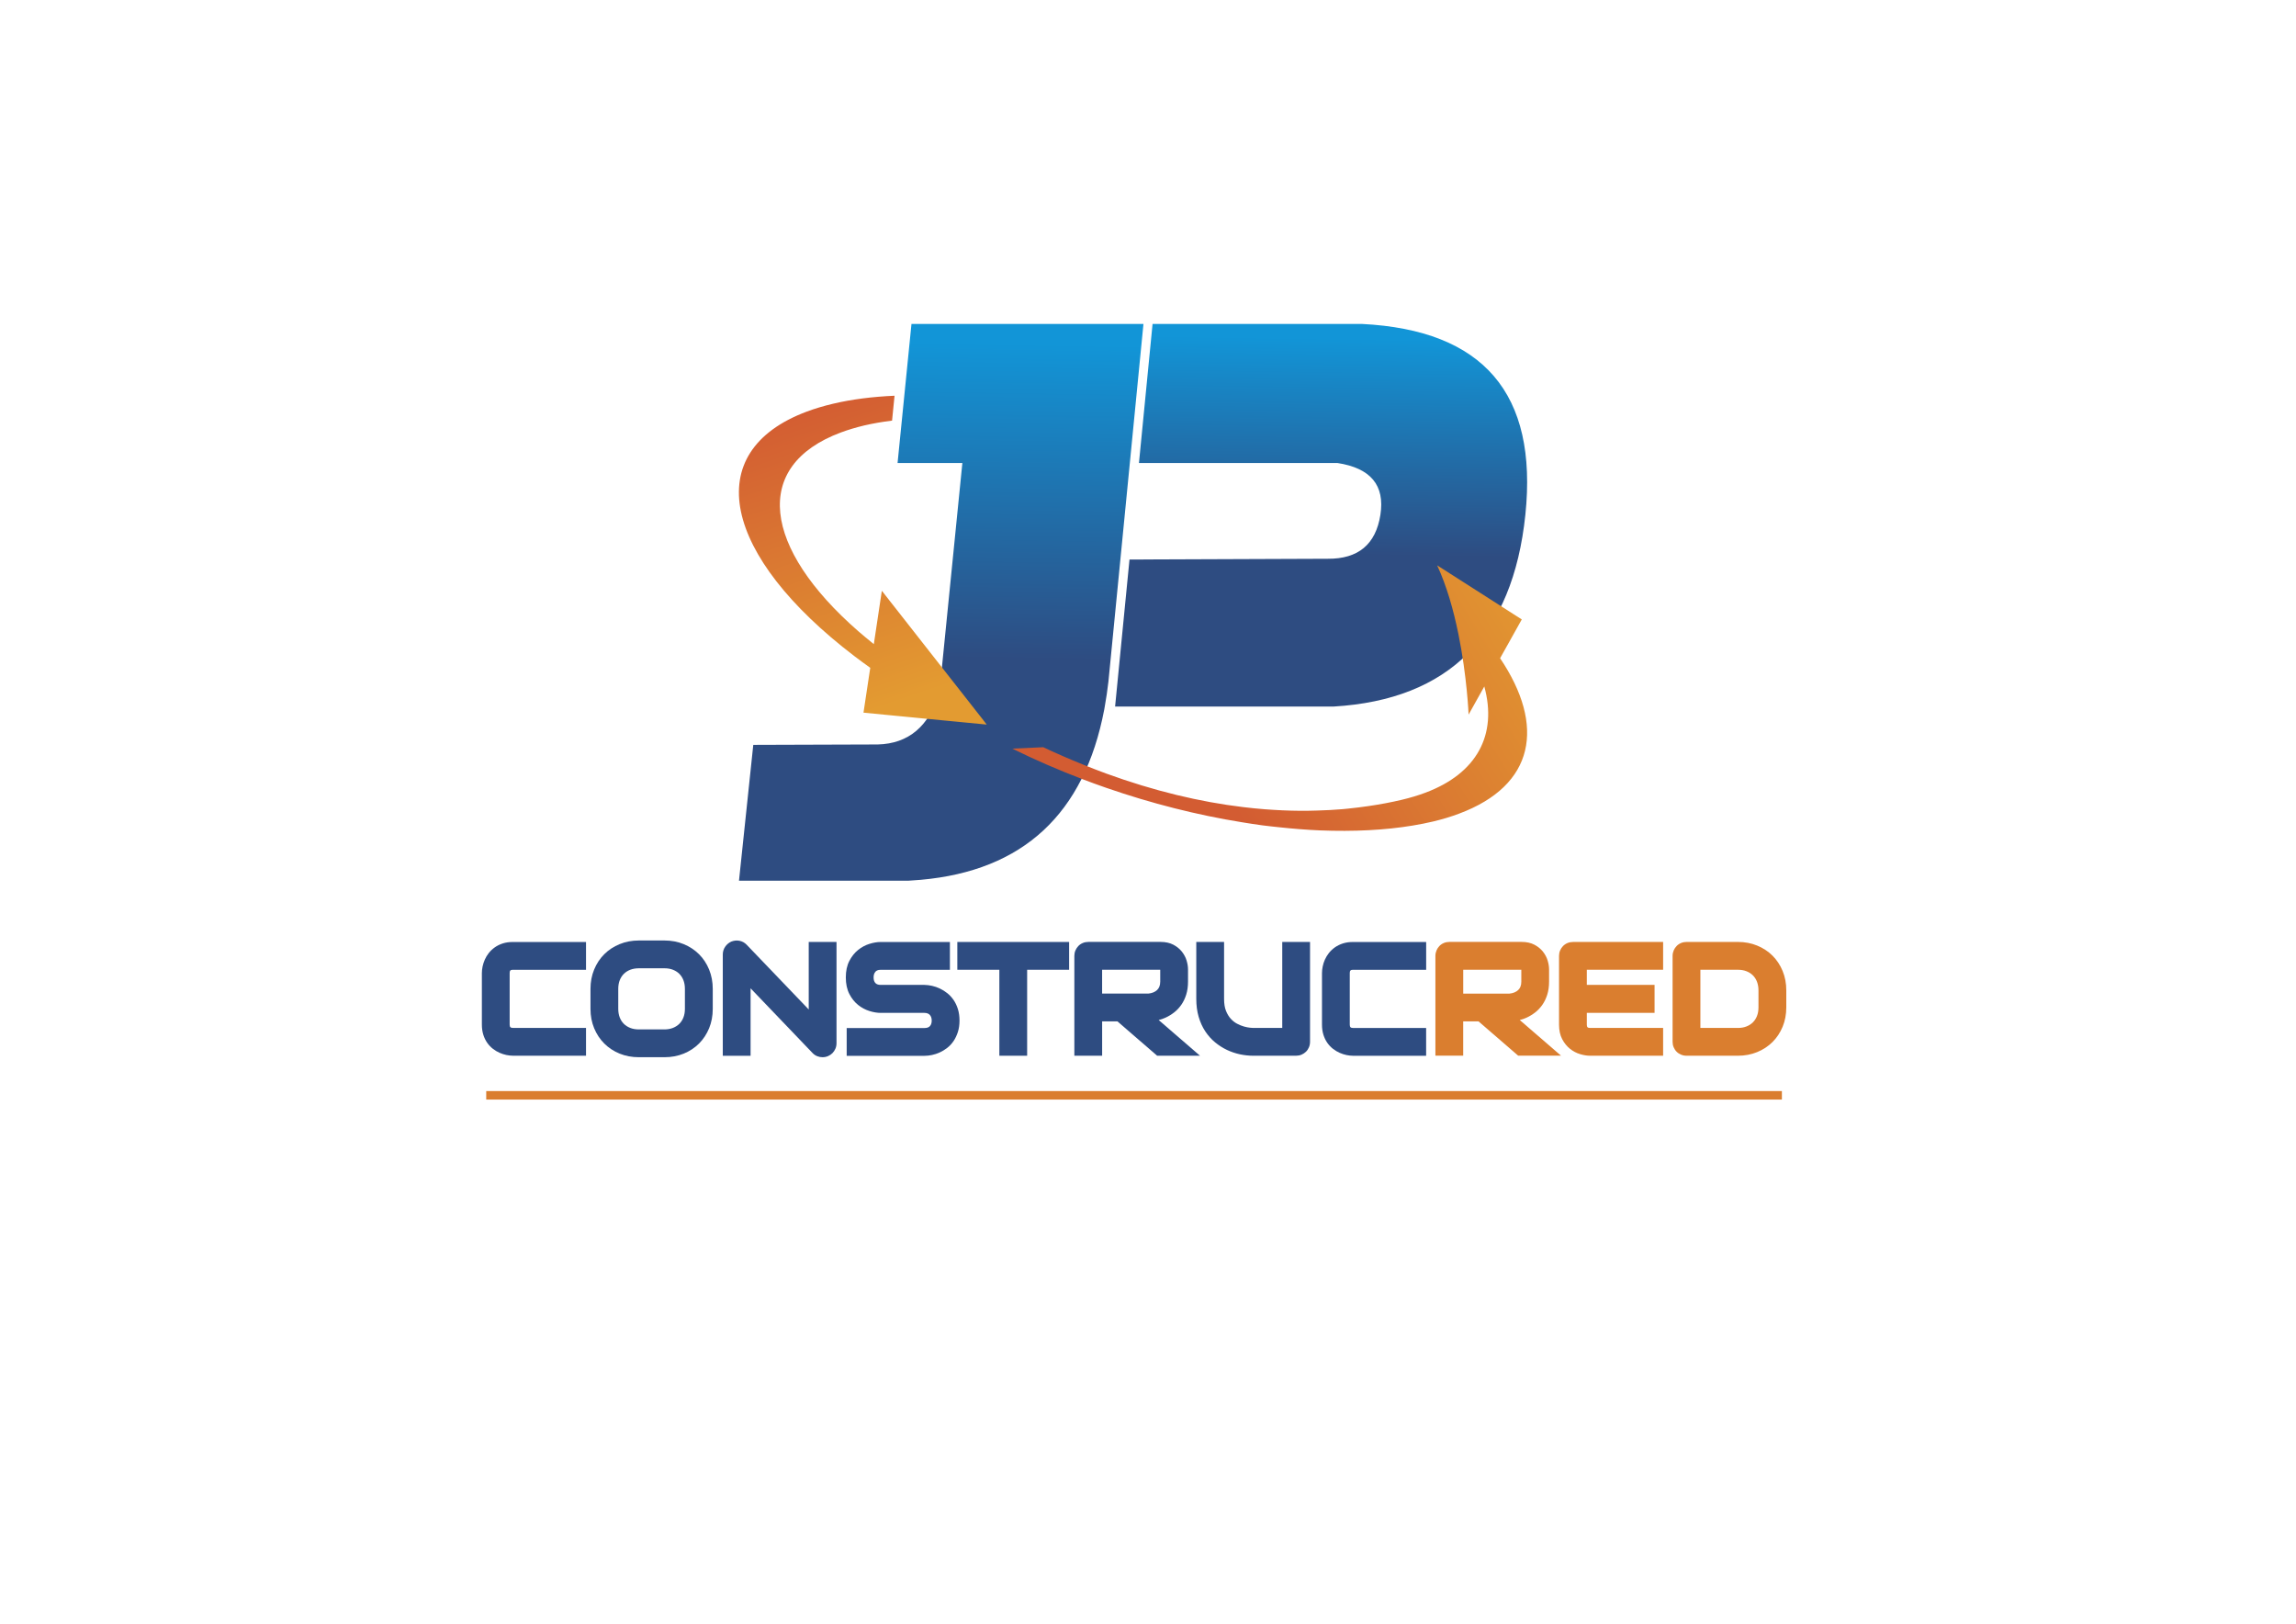
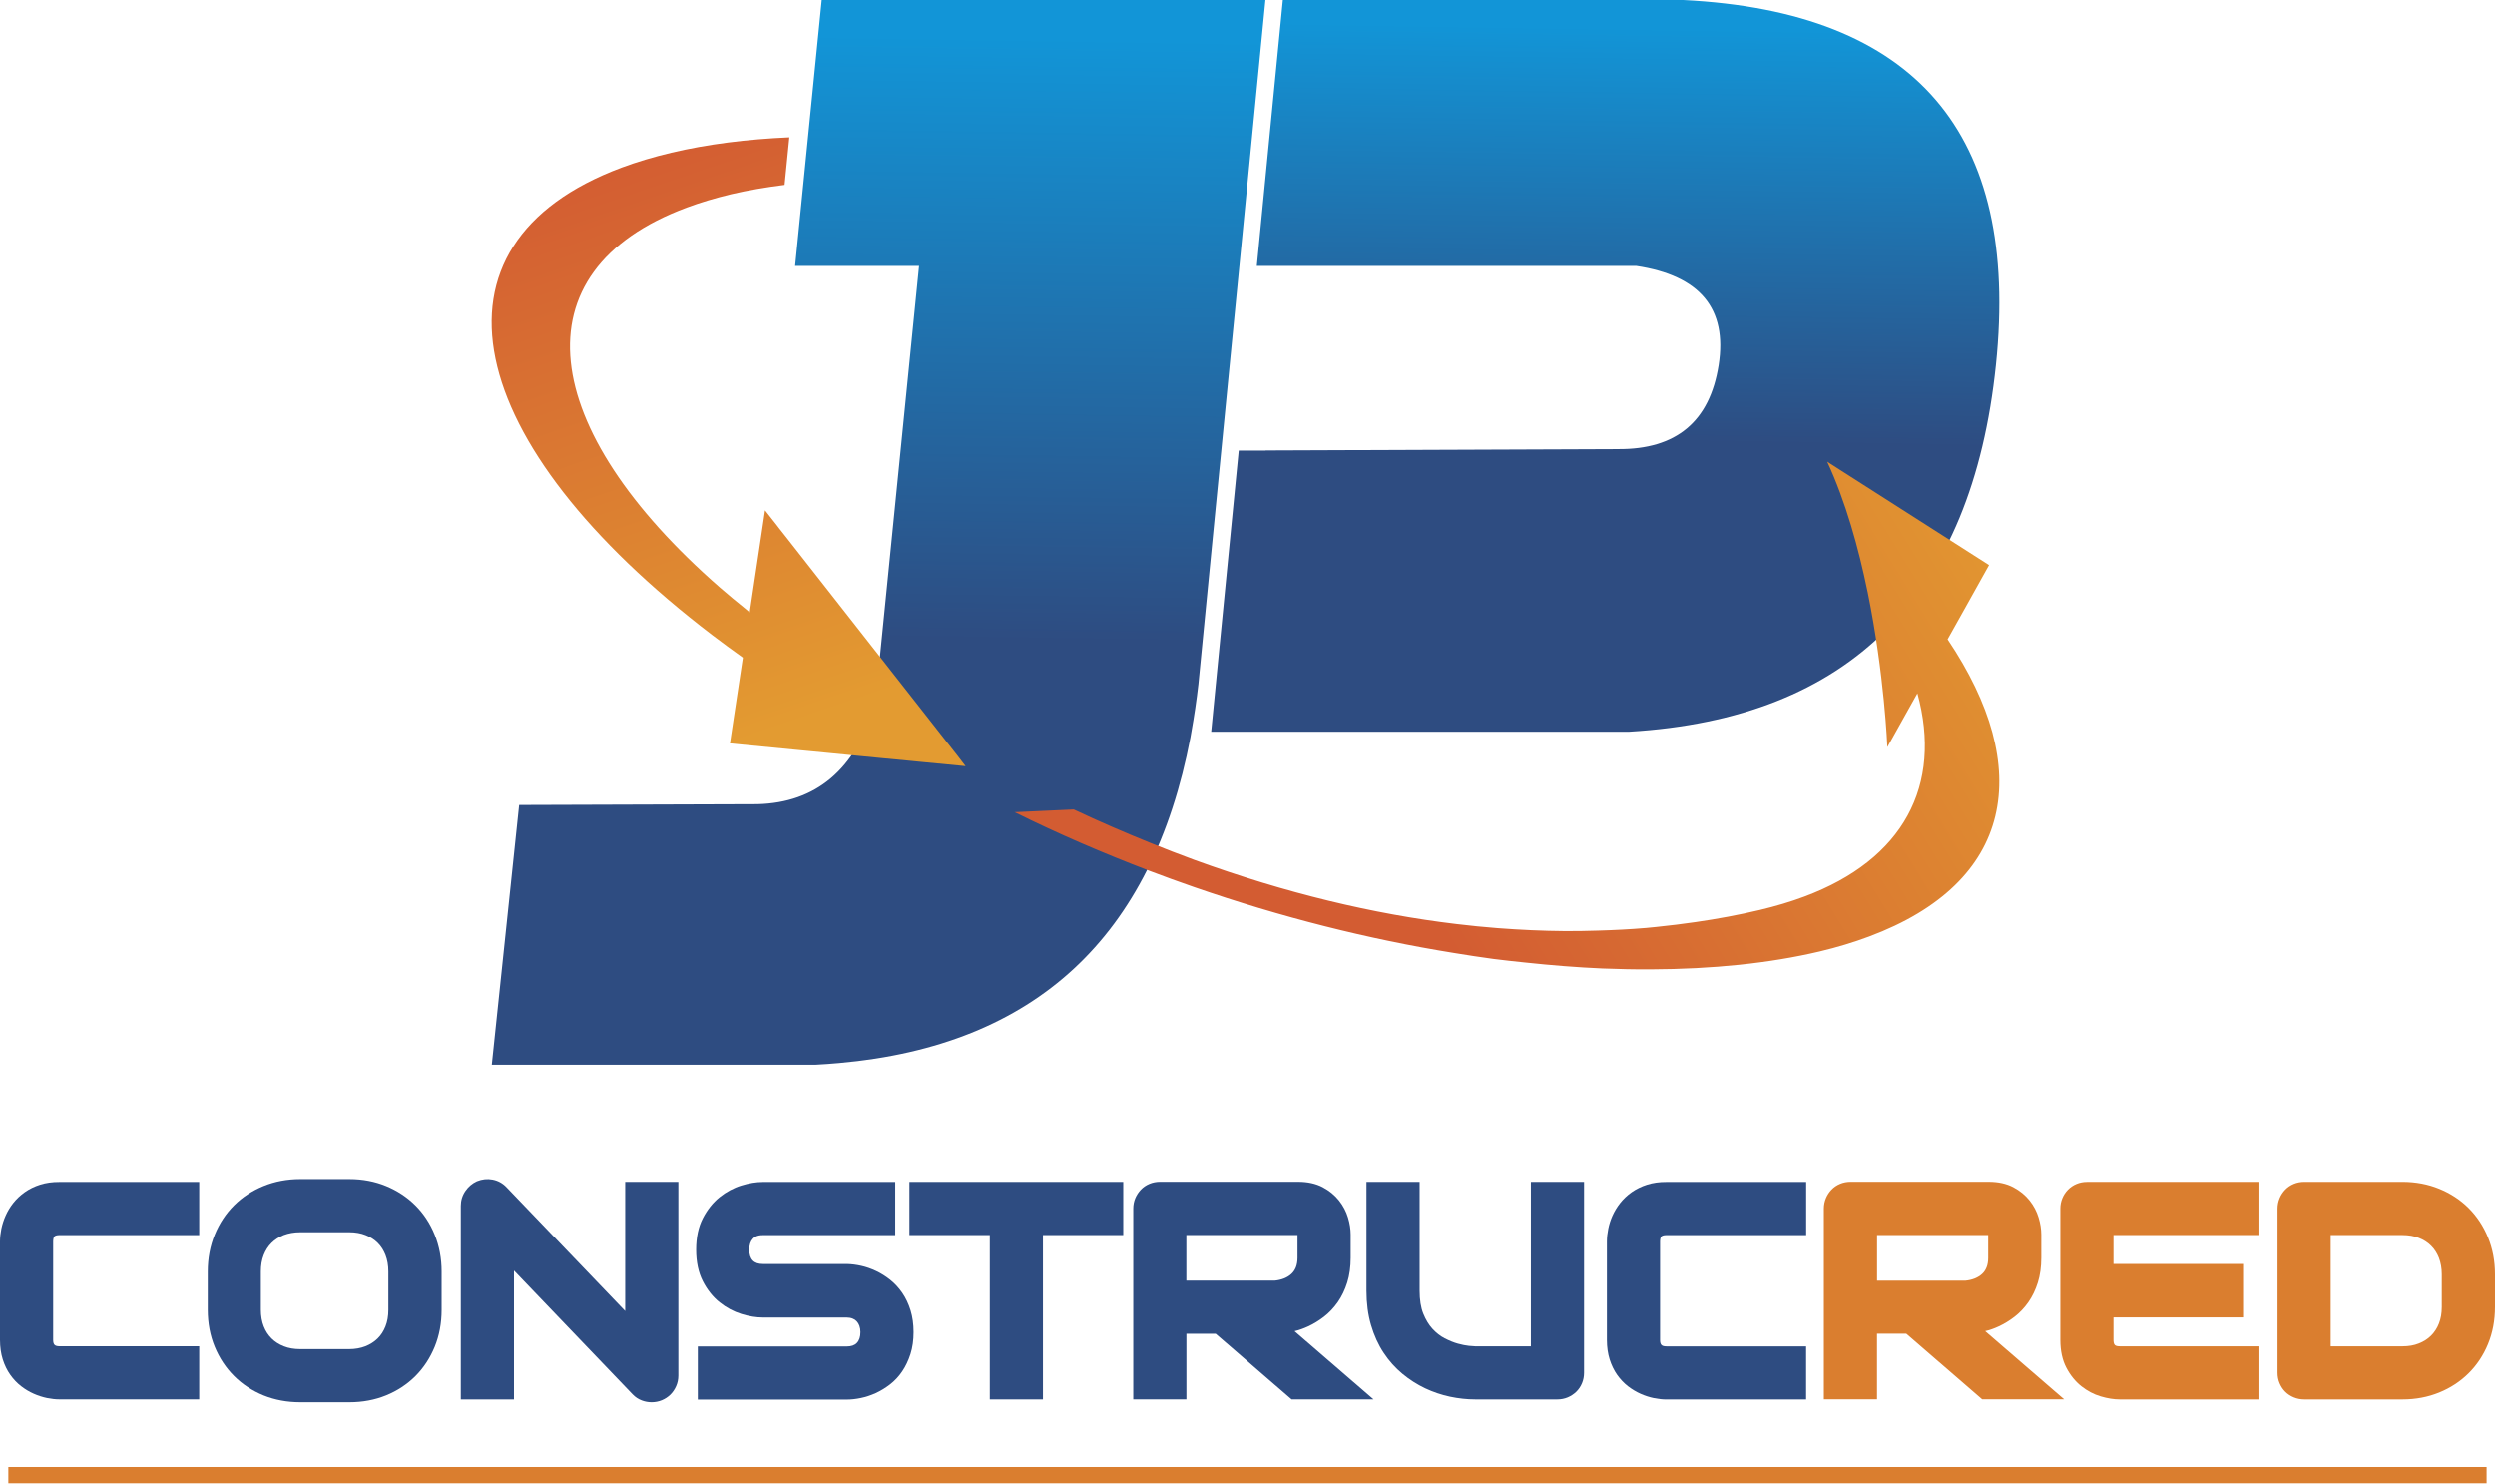
- <svg xmlns="http://www.w3.org/2000/svg" version="1.1" id="Capa_1" x="0px" y="0px" viewBox="0 0 841.89 595.28" style="enable-background:new 0 0 841.89 595.28;" xml:space="preserve">
+ <svg xmlns="http://www.w3.org/2000/svg" version="1.1" id="Capa_1" x="0px" y="0px" viewBox="0 0 478.3 284.36" xml:space="preserve" width="478.3" height="284.36">
  <defs id="defs167" />
  <style type="text/css" id="style2">
	.st0{fill:#2E4C81;}
	.st1{fill:#DA7E2F;}
	.st2{fill:url(#SVGID_1_);}
	.st3{fill:url(#SVGID_2_);}
	.st4{fill:url(#SVGID_3_);}
	.st5{fill:url(#SVGID_4_);}
	.st6{fill:#1295D7;}
</style>
-   <g id="g162">
+   <g id="g162" transform="translate(-176.69,-118.76)">
    <g id="g68">
      <g id="g26">
-         <path class="st0" d="M184.38,345.87c-1.1,0.35-2.09,0.84-2.94,1.44c-0.85,0.6-1.59,1.3-2.21,2.08c-0.6,0.76-1.09,1.58-1.46,2.42     c-0.37,0.83-0.64,1.68-0.82,2.53c-0.17,0.84-0.26,1.65-0.26,2.4v18.9c0,1.36,0.18,2.61,0.53,3.72c0.35,1.11,0.83,2.1,1.44,2.96     c0.6,0.85,1.3,1.59,2.09,2.2c0.76,0.59,1.57,1.07,2.41,1.44c0.83,0.37,1.68,0.64,2.53,0.82c0.85,0.17,1.65,0.26,2.4,0.26h26.79     v-10.19H188.1c-0.45,0-0.77-0.09-0.95-0.27c-0.18-0.18-0.27-0.5-0.27-0.94V356.8c0-0.28,0.03-0.79,0.25-1.01     c0.21-0.21,0.64-0.25,0.96-0.25h26.79v-10.19H188.1C186.73,345.34,185.48,345.52,184.38,345.87z" id="path4" />
-         <path class="st0" d="M256.3,349.82c-1.58-1.57-3.47-2.81-5.61-3.69c-2.14-0.88-4.5-1.33-7.01-1.33h-9.45     c-2.51,0-4.87,0.45-7.02,1.33c-2.16,0.88-4.05,2.12-5.63,3.69c-1.58,1.57-2.83,3.46-3.72,5.63c-0.89,2.16-1.34,4.54-1.34,7.07     v7.36c0,2.55,0.45,4.93,1.34,7.08c0.89,2.16,2.14,4.05,3.72,5.62c1.58,1.58,3.48,2.82,5.63,3.7c2.15,0.87,4.51,1.31,7.02,1.31     h9.45c2.51,0,4.87-0.44,7.01-1.31c2.15-0.87,4.04-2.12,5.62-3.69c1.58-1.58,2.82-3.47,3.71-5.63c0.88-2.15,1.33-4.53,1.33-7.08     v-7.36c0-2.52-0.45-4.9-1.33-7.06C259.13,353.28,257.88,351.39,256.3,349.82z M234.23,354.99h9.45c1.13,0,2.18,0.18,3.1,0.55     c0.91,0.36,1.69,0.86,2.32,1.49c0.65,0.65,1.13,1.41,1.49,2.32c0.36,0.93,0.55,1.99,0.55,3.16v7.36c0,1.17-0.18,2.23-0.55,3.16     c-0.36,0.92-0.85,1.68-1.5,2.32c-0.65,0.64-1.44,1.14-2.34,1.5c-0.93,0.36-1.98,0.55-3.13,0.55h-9.4c-1.15,0-2.21-0.18-3.13-0.55     c-0.91-0.36-1.7-0.86-2.34-1.5c-0.65-0.65-1.14-1.4-1.5-2.32c-0.36-0.92-0.55-1.99-0.55-3.16v-7.36c0-1.17,0.18-2.23,0.55-3.16     c0.36-0.91,0.85-1.67,1.5-2.32c0.65-0.64,1.43-1.14,2.34-1.5C232.02,355.18,233.07,354.99,234.23,354.99z" id="path6" />
-         <path class="st0" d="M296.52,370.07l-22.75-23.73c-0.73-0.76-1.62-1.24-2.65-1.44c-1-0.19-1.99-0.09-3.01,0.32     c-0.89,0.41-1.63,1.03-2.19,1.85c-0.59,0.85-0.89,1.81-0.89,2.86v37.13h10.19v-24.73l22.74,23.74c0.51,0.54,1.11,0.93,1.78,1.18     c0.61,0.23,1.24,0.34,1.86,0.34c0.7,0,1.36-0.13,1.99-0.39c0.62-0.26,1.17-0.63,1.63-1.08c0.45-0.45,0.82-1,1.09-1.61     c0.28-0.63,0.42-1.32,0.42-2.04v-37.13h-10.19V370.07z" id="path8" />
-         <path class="st0" d="M349.65,366.6c-0.67-0.97-1.45-1.81-2.32-2.5c-0.85-0.67-1.75-1.24-2.69-1.68     c-0.94-0.44-1.89-0.78-2.85-0.99c-0.94-0.21-1.85-0.33-2.79-0.35h-16.06c-0.87,0-1.51-0.22-1.94-0.67     c-0.45-0.47-0.67-1.15-0.67-2.07c0-0.91,0.23-1.6,0.69-2.11c0.27-0.3,0.77-0.69,1.92-0.69h25.37v-10.19h-25.37     c-1.29,0-2.67,0.23-4.12,0.68c-1.49,0.46-2.9,1.21-4.18,2.24c-1.29,1.04-2.37,2.4-3.21,4.03c-0.86,1.66-1.29,3.69-1.29,6.04     c0,2.34,0.43,4.38,1.29,6.05c0.84,1.65,1.93,3.01,3.22,4.04c1.27,1.02,2.67,1.76,4.17,2.23c1.45,0.45,2.84,0.68,4.12,0.68h16.06     c0.43,0,0.82,0.07,1.16,0.21c0.31,0.12,0.56,0.29,0.77,0.52c0.22,0.24,0.39,0.52,0.51,0.85c0.13,0.36,0.2,0.77,0.2,1.22     c0,0.91-0.22,1.58-0.68,2.07c-0.43,0.46-1.07,0.68-1.96,0.68h-28.54v10.19h28.54c0.86,0,1.79-0.1,2.73-0.3     c0.96-0.2,1.92-0.52,2.85-0.94c0.93-0.43,1.84-0.98,2.7-1.64c0.9-0.69,1.7-1.54,2.36-2.52c0.66-0.97,1.19-2.09,1.59-3.33     c0.4-1.25,0.6-2.67,0.6-4.2c0-1.53-0.2-2.94-0.58-4.18C350.85,368.69,350.32,367.57,349.65,366.6z" id="path10" />
-         <polygon class="st0" points="351.03,355.53 366.44,355.53 366.44,387.05 376.63,387.05 376.63,355.53 392.02,355.53      392.02,345.34 351.03,345.34    " id="polygon12" />
-         <path class="st0" d="M427.43,373.06c1.07-0.49,2.1-1.12,3.07-1.87c1-0.77,1.89-1.72,2.65-2.8c0.76-1.09,1.37-2.35,1.81-3.76     c0.44-1.4,0.66-3,0.66-4.75v-4.46c0-1.01-0.17-2.1-0.51-3.23c-0.35-1.18-0.93-2.28-1.73-3.29c-0.81-1.02-1.86-1.88-3.13-2.55     c-1.3-0.68-2.88-1.03-4.69-1.03h-26.5c-0.71,0-1.39,0.13-2.01,0.39c-0.63,0.26-1.19,0.64-1.65,1.12     c-0.45,0.47-0.81,1.02-1.07,1.63c-0.26,0.62-0.39,1.29-0.39,1.99v36.59h10.19v-12.59h5.61l14.55,12.59H440l-15.14-13.08     C425.72,373.76,426.58,373.45,427.43,373.06z M404.13,355.53h21.3v4.36c0,0.7-0.11,1.31-0.31,1.82c-0.2,0.5-0.48,0.91-0.84,1.25     c-0.38,0.36-0.85,0.65-1.38,0.87c-0.57,0.23-1.22,0.38-1.8,0.43h-16.98V355.53z" id="path14" />
-         <path class="st0" d="M470.16,376.86H459.5c-0.19,0-0.6-0.03-1.21-0.09c-0.59-0.06-1.3-0.2-2.11-0.42     c-0.8-0.22-1.65-0.57-2.55-1.03c-0.83-0.43-1.61-1.04-2.32-1.81c-0.71-0.77-1.3-1.75-1.77-2.92c-0.47-1.16-0.7-2.64-0.7-4.4     v-20.86h-10.19v20.86c0,2.4,0.29,4.62,0.87,6.59c0.58,1.98,1.39,3.77,2.42,5.32c1.02,1.55,2.24,2.91,3.61,4.04     c1.35,1.12,2.82,2.05,4.35,2.78c1.53,0.72,3.13,1.26,4.77,1.61c1.62,0.34,3.25,0.52,4.84,0.52h15.73c0.7,0,1.37-0.13,1.99-0.39     c0.61-0.26,1.16-0.62,1.63-1.07c0.48-0.47,0.85-1.02,1.11-1.65c0.26-0.62,0.39-1.3,0.39-2.01v-36.59h-10.19V376.86z" id="path16" />
-         <path class="st0" d="M492.44,345.87c-1.1,0.35-2.09,0.84-2.95,1.44c-0.85,0.6-1.59,1.3-2.21,2.08c-0.6,0.76-1.09,1.58-1.47,2.42     c-0.37,0.83-0.64,1.68-0.81,2.53c-0.17,0.84-0.26,1.65-0.26,2.41v18.9c0,1.36,0.18,2.61,0.53,3.72c0.35,1.11,0.83,2.1,1.44,2.97     c0.6,0.85,1.31,1.59,2.09,2.2c0.76,0.58,1.57,1.07,2.41,1.44c0.83,0.37,1.68,0.64,2.53,0.82c0.84,0.17,1.65,0.26,2.4,0.26h26.79     v-10.19h-26.79c-0.45,0-0.77-0.09-0.94-0.27c-0.18-0.18-0.27-0.5-0.27-0.94V356.8c0-0.28,0.03-0.79,0.26-1.01     c0.21-0.21,0.64-0.25,0.96-0.25h26.79v-10.19h-26.79C494.78,345.34,493.54,345.52,492.44,345.87z" id="path18" />
-         <path class="st1" d="M559.82,373.06c1.07-0.49,2.1-1.12,3.07-1.87c1-0.77,1.89-1.72,2.65-2.8c0.76-1.09,1.37-2.35,1.81-3.76     c0.44-1.4,0.66-3,0.66-4.75v-4.46c0-1.01-0.17-2.1-0.51-3.23c-0.35-1.18-0.93-2.28-1.73-3.29c-0.81-1.02-1.86-1.88-3.13-2.55     c-1.3-0.68-2.88-1.03-4.69-1.03h-26.5c-0.71,0-1.39,0.13-2.01,0.39c-0.63,0.26-1.19,0.64-1.65,1.12     c-0.45,0.47-0.81,1.02-1.06,1.62c-0.26,0.62-0.4,1.29-0.4,1.99v36.59h10.19v-12.59h5.61l14.55,12.59h15.71l-15.14-13.08     C558.12,373.76,558.98,373.45,559.82,373.06z M536.53,355.53h21.3v4.36c0,0.7-0.1,1.31-0.31,1.83c-0.2,0.5-0.47,0.91-0.84,1.25     c-0.38,0.36-0.85,0.65-1.38,0.87c-0.57,0.23-1.22,0.38-1.8,0.43h-16.97V355.53z" id="path20" />
-         <path class="st1" d="M574.77,345.73c-0.63,0.26-1.19,0.64-1.65,1.11c-0.46,0.47-0.82,1.02-1.07,1.63     c-0.26,0.62-0.39,1.29-0.39,1.99v25.19c0,2.06,0.39,3.86,1.16,5.32c0.75,1.44,1.72,2.63,2.86,3.54c1.14,0.9,2.39,1.57,3.73,1.96     c1.29,0.38,2.51,0.58,3.63,0.58h26.79v-10.19h-26.74c-0.33,0-0.78-0.04-0.98-0.25c-0.21-0.21-0.26-0.64-0.26-0.96v-4.33h24.84     v-10.25h-24.84v-5.54h27.98v-10.19h-33.05C576.07,345.34,575.39,345.47,574.77,345.73z" id="path22" />
-         <path class="st1" d="M653.65,355.98c-0.89-2.17-2.15-4.06-3.72-5.63c-1.58-1.57-3.47-2.81-5.63-3.69     c-2.15-0.88-4.52-1.33-7.03-1.33h-18.85c-0.71,0-1.39,0.13-2.01,0.39c-0.63,0.26-1.19,0.64-1.65,1.12     c-0.45,0.47-0.81,1.02-1.06,1.62c-0.26,0.62-0.4,1.29-0.4,1.99v31.47c0,0.72,0.13,1.4,0.39,2.01c0.26,0.62,0.62,1.18,1.08,1.64     c0.46,0.46,1.01,0.82,1.63,1.08c0.62,0.26,1.3,0.4,2.02,0.4h18.85c2.51,0,4.87-0.45,7.03-1.33c2.16-0.88,4.05-2.12,5.63-3.69     c1.58-1.57,2.83-3.45,3.72-5.61c0.89-2.15,1.34-4.54,1.34-7.09v-6.28C654.99,360.52,654.54,358.15,653.65,355.98z M637.27,376.86     h-13.78v-21.33h13.78c1.15,0,2.21,0.18,3.13,0.55c0.91,0.35,1.7,0.86,2.34,1.5c0.64,0.63,1.14,1.41,1.5,2.32     c0.36,0.94,0.55,2,0.55,3.15v6.28c0,1.17-0.18,2.23-0.55,3.16c-0.35,0.9-0.86,1.68-1.5,2.32c-0.66,0.65-1.42,1.14-2.35,1.5     C639.48,376.68,638.43,376.86,637.27,376.86z" id="path24" />
+         <path class="st0" d="m 184.38,345.87 c -1.1,0.35 -2.09,0.84 -2.94,1.44 -0.85,0.6 -1.59,1.3 -2.21,2.08 -0.6,0.76 -1.09,1.58 -1.46,2.42 -0.37,0.83 -0.64,1.68 -0.82,2.53 -0.17,0.84 -0.26,1.65 -0.26,2.4 v 18.9 c 0,1.36 0.18,2.61 0.53,3.72 0.35,1.11 0.83,2.1 1.44,2.96 0.6,0.85 1.3,1.59 2.09,2.2 0.76,0.59 1.57,1.07 2.41,1.44 0.83,0.37 1.68,0.64 2.53,0.82 0.85,0.17 1.65,0.26 2.4,0.26 h 26.79 V 376.85 H 188.1 c -0.45,0 -0.77,-0.09 -0.95,-0.27 -0.18,-0.18 -0.27,-0.5 -0.27,-0.94 V 356.8 c 0,-0.28 0.03,-0.79 0.25,-1.01 0.21,-0.21 0.64,-0.25 0.96,-0.25 h 26.79 V 345.35 H 188.1 c -1.37,-0.01 -2.62,0.17 -3.72,0.52 z" id="path4" style="fill:#2e4c81" />
+         <path class="st0" d="m 256.3,349.82 c -1.58,-1.57 -3.47,-2.81 -5.61,-3.69 -2.14,-0.88 -4.5,-1.33 -7.01,-1.33 h -9.45 c -2.51,0 -4.87,0.45 -7.02,1.33 -2.16,0.88 -4.05,2.12 -5.63,3.69 -1.58,1.57 -2.83,3.46 -3.72,5.63 -0.89,2.16 -1.34,4.54 -1.34,7.07 v 7.36 c 0,2.55 0.45,4.93 1.34,7.08 0.89,2.16 2.14,4.05 3.72,5.62 1.58,1.58 3.48,2.82 5.63,3.7 2.15,0.87 4.51,1.31 7.02,1.31 h 9.45 c 2.51,0 4.87,-0.44 7.01,-1.31 2.15,-0.87 4.04,-2.12 5.62,-3.69 1.58,-1.58 2.82,-3.47 3.71,-5.63 0.88,-2.15 1.33,-4.53 1.33,-7.08 v -7.36 c 0,-2.52 -0.45,-4.9 -1.33,-7.06 -0.89,-2.18 -2.14,-4.07 -3.72,-5.64 z m -22.07,5.17 h 9.45 c 1.13,0 2.18,0.18 3.1,0.55 0.91,0.36 1.69,0.86 2.32,1.49 0.65,0.65 1.13,1.41 1.49,2.32 0.36,0.93 0.55,1.99 0.55,3.16 v 7.36 c 0,1.17 -0.18,2.23 -0.55,3.16 -0.36,0.92 -0.85,1.68 -1.5,2.32 -0.65,0.64 -1.44,1.14 -2.34,1.5 -0.93,0.36 -1.98,0.55 -3.13,0.55 h -9.4 c -1.15,0 -2.21,-0.18 -3.13,-0.55 -0.91,-0.36 -1.7,-0.86 -2.34,-1.5 -0.65,-0.65 -1.14,-1.4 -1.5,-2.32 -0.36,-0.92 -0.55,-1.99 -0.55,-3.16 v -7.36 c 0,-1.17 0.18,-2.23 0.55,-3.16 0.36,-0.91 0.85,-1.67 1.5,-2.32 0.65,-0.64 1.43,-1.14 2.34,-1.5 0.93,-0.35 1.98,-0.54 3.14,-0.54 z" id="path6" style="fill:#2e4c81" />
+         <path class="st0" d="m 296.52,370.07 -22.75,-23.73 c -0.73,-0.76 -1.62,-1.24 -2.65,-1.44 -1,-0.19 -1.99,-0.09 -3.01,0.32 -0.89,0.41 -1.63,1.03 -2.19,1.85 -0.59,0.85 -0.89,1.81 -0.89,2.86 v 37.13 h 10.19 v -24.73 l 22.74,23.74 c 0.51,0.54 1.11,0.93 1.78,1.18 0.61,0.23 1.24,0.34 1.86,0.34 0.7,0 1.36,-0.13 1.99,-0.39 0.62,-0.26 1.17,-0.63 1.63,-1.08 0.45,-0.45 0.82,-1 1.09,-1.61 0.28,-0.63 0.42,-1.32 0.42,-2.04 v -37.13 h -10.19 v 24.73 z" id="path8" style="fill:#2e4c81" />
+         <path class="st0" d="m 349.65,366.6 c -0.67,-0.97 -1.45,-1.81 -2.32,-2.5 -0.85,-0.67 -1.75,-1.24 -2.69,-1.68 -0.94,-0.44 -1.89,-0.78 -2.85,-0.99 -0.94,-0.21 -1.85,-0.33 -2.79,-0.35 h -16.06 c -0.87,0 -1.51,-0.22 -1.94,-0.67 -0.45,-0.47 -0.67,-1.15 -0.67,-2.07 0,-0.91 0.23,-1.6 0.69,-2.11 0.27,-0.3 0.77,-0.69 1.92,-0.69 h 25.37 v -10.19 h -25.37 c -1.29,0 -2.67,0.23 -4.12,0.68 -1.49,0.46 -2.9,1.21 -4.18,2.24 -1.29,1.04 -2.37,2.4 -3.21,4.03 -0.86,1.66 -1.29,3.69 -1.29,6.04 0,2.34 0.43,4.38 1.29,6.05 0.84,1.65 1.93,3.01 3.22,4.04 1.27,1.02 2.67,1.76 4.17,2.23 1.45,0.45 2.84,0.68 4.12,0.68 H 339 c 0.43,0 0.82,0.07 1.16,0.21 0.31,0.12 0.56,0.29 0.77,0.52 0.22,0.24 0.39,0.52 0.51,0.85 0.13,0.36 0.2,0.77 0.2,1.22 0,0.91 -0.22,1.58 -0.68,2.07 -0.43,0.46 -1.07,0.68 -1.96,0.68 h -28.54 v 10.19 H 339 c 0.86,0 1.79,-0.1 2.73,-0.3 0.96,-0.2 1.92,-0.52 2.85,-0.94 0.93,-0.43 1.84,-0.98 2.7,-1.64 0.9,-0.69 1.7,-1.54 2.36,-2.52 0.66,-0.97 1.19,-2.09 1.59,-3.33 0.4,-1.25 0.6,-2.67 0.6,-4.2 0,-1.53 -0.2,-2.94 -0.58,-4.18 -0.4,-1.28 -0.93,-2.4 -1.6,-3.37 z" id="path10" style="fill:#2e4c81" />
+         <polygon class="st0" points="366.44,387.05 376.63,387.05 376.63,355.53 392.02,355.53 392.02,345.34 351.03,345.34 351.03,355.53 366.44,355.53 " id="polygon12" style="fill:#2e4c81" />
+         <path class="st0" d="m 427.43,373.06 c 1.07,-0.49 2.1,-1.12 3.07,-1.87 1,-0.77 1.89,-1.72 2.65,-2.8 0.76,-1.09 1.37,-2.35 1.81,-3.76 0.44,-1.4 0.66,-3 0.66,-4.75 v -4.46 c 0,-1.01 -0.17,-2.1 -0.51,-3.23 -0.35,-1.18 -0.93,-2.28 -1.73,-3.29 -0.81,-1.02 -1.86,-1.88 -3.13,-2.55 -1.3,-0.68 -2.88,-1.03 -4.69,-1.03 h -26.5 c -0.71,0 -1.39,0.13 -2.01,0.39 -0.63,0.26 -1.19,0.64 -1.65,1.12 -0.45,0.47 -0.81,1.02 -1.07,1.63 -0.26,0.62 -0.39,1.29 -0.39,1.99 v 36.59 h 10.19 v -12.59 h 5.61 l 14.55,12.59 H 440 l -15.14,-13.08 c 0.86,-0.2 1.72,-0.51 2.57,-0.9 z m -23.3,-17.53 h 21.3 v 4.36 c 0,0.7 -0.11,1.31 -0.31,1.82 -0.2,0.5 -0.48,0.91 -0.84,1.25 -0.38,0.36 -0.85,0.65 -1.38,0.87 -0.57,0.23 -1.22,0.38 -1.8,0.43 h -16.98 v -8.73 z" id="path14" style="fill:#2e4c81" />
+         <path class="st0" d="M 470.16,376.86 H 459.5 c -0.19,0 -0.6,-0.03 -1.21,-0.09 -0.59,-0.06 -1.3,-0.2 -2.11,-0.42 -0.8,-0.22 -1.65,-0.57 -2.55,-1.03 -0.83,-0.43 -1.61,-1.04 -2.32,-1.81 -0.71,-0.77 -1.3,-1.75 -1.77,-2.92 -0.47,-1.16 -0.7,-2.64 -0.7,-4.4 v -20.86 h -10.19 v 20.86 c 0,2.4 0.29,4.62 0.87,6.59 0.58,1.98 1.39,3.77 2.42,5.32 1.02,1.55 2.24,2.91 3.61,4.04 1.35,1.12 2.82,2.05 4.35,2.78 1.53,0.72 3.13,1.26 4.77,1.61 1.62,0.34 3.25,0.52 4.84,0.52 h 15.73 c 0.7,0 1.37,-0.13 1.99,-0.39 0.61,-0.26 1.16,-0.62 1.63,-1.07 0.48,-0.47 0.85,-1.02 1.11,-1.65 0.26,-0.62 0.39,-1.3 0.39,-2.01 v -36.59 h -10.19 v 31.52 z" id="path16" style="fill:#2e4c81" />
+         <path class="st0" d="m 492.44,345.87 c -1.1,0.35 -2.09,0.84 -2.95,1.44 -0.85,0.6 -1.59,1.3 -2.21,2.08 -0.6,0.76 -1.09,1.58 -1.47,2.42 -0.37,0.83 -0.64,1.68 -0.81,2.53 -0.17,0.84 -0.26,1.65 -0.26,2.41 v 18.9 c 0,1.36 0.18,2.61 0.53,3.72 0.35,1.11 0.83,2.1 1.44,2.97 0.6,0.85 1.31,1.59 2.09,2.2 0.76,0.58 1.57,1.07 2.41,1.44 0.83,0.37 1.68,0.64 2.53,0.82 0.84,0.17 1.65,0.26 2.4,0.26 h 26.79 v -10.19 h -26.79 c -0.45,0 -0.77,-0.09 -0.94,-0.27 -0.18,-0.18 -0.27,-0.5 -0.27,-0.94 V 356.8 c 0,-0.28 0.03,-0.79 0.26,-1.01 0.21,-0.21 0.64,-0.25 0.96,-0.25 h 26.79 v -10.19 h -26.79 c -1.37,-0.01 -2.61,0.17 -3.71,0.52 z" id="path18" style="fill:#2e4c81" />
+         <path class="st1" d="m 559.82,373.06 c 1.07,-0.49 2.1,-1.12 3.07,-1.87 1,-0.77 1.89,-1.72 2.65,-2.8 0.76,-1.09 1.37,-2.35 1.81,-3.76 0.44,-1.4 0.66,-3 0.66,-4.75 v -4.46 c 0,-1.01 -0.17,-2.1 -0.51,-3.23 -0.35,-1.18 -0.93,-2.28 -1.73,-3.29 -0.81,-1.02 -1.86,-1.88 -3.13,-2.55 -1.3,-0.68 -2.88,-1.03 -4.69,-1.03 h -26.5 c -0.71,0 -1.39,0.13 -2.01,0.39 -0.63,0.26 -1.19,0.64 -1.65,1.12 -0.45,0.47 -0.81,1.02 -1.06,1.62 -0.26,0.62 -0.4,1.29 -0.4,1.99 v 36.59 h 10.19 v -12.59 h 5.61 l 14.55,12.59 h 15.71 l -15.14,-13.08 c 0.87,-0.19 1.73,-0.5 2.57,-0.89 z m -23.29,-17.53 h 21.3 v 4.36 c 0,0.7 -0.1,1.31 -0.31,1.83 -0.2,0.5 -0.47,0.91 -0.84,1.25 -0.38,0.36 -0.85,0.65 -1.38,0.87 -0.57,0.23 -1.22,0.38 -1.8,0.43 h -16.97 z" id="path20" style="fill:#da7e2f" />
+         <path class="st1" d="m 574.77,345.73 c -0.63,0.26 -1.19,0.64 -1.65,1.11 -0.46,0.47 -0.82,1.02 -1.07,1.63 -0.26,0.62 -0.39,1.29 -0.39,1.99 v 25.19 c 0,2.06 0.39,3.86 1.16,5.32 0.75,1.44 1.72,2.63 2.86,3.54 1.14,0.9 2.39,1.57 3.73,1.96 1.29,0.38 2.51,0.58 3.63,0.58 h 26.79 v -10.19 h -26.74 c -0.33,0 -0.78,-0.04 -0.98,-0.25 -0.21,-0.21 -0.26,-0.64 -0.26,-0.96 v -4.33 h 24.84 v -10.25 h -24.84 v -5.54 h 27.98 v -10.19 h -33.05 c -0.71,0 -1.39,0.13 -2.01,0.39 z" id="path22" style="fill:#da7e2f" />
+         <path class="st1" d="m 653.65,355.98 c -0.89,-2.17 -2.15,-4.06 -3.72,-5.63 -1.58,-1.57 -3.47,-2.81 -5.63,-3.69 -2.15,-0.88 -4.52,-1.33 -7.03,-1.33 h -18.85 c -0.71,0 -1.39,0.13 -2.01,0.39 -0.63,0.26 -1.19,0.64 -1.65,1.12 -0.45,0.47 -0.81,1.02 -1.06,1.62 -0.26,0.62 -0.4,1.29 -0.4,1.99 v 31.47 c 0,0.72 0.13,1.4 0.39,2.01 0.26,0.62 0.62,1.18 1.08,1.64 0.46,0.46 1.01,0.82 1.63,1.08 0.62,0.26 1.3,0.4 2.02,0.4 h 18.85 c 2.51,0 4.87,-0.45 7.03,-1.33 2.16,-0.88 4.05,-2.12 5.63,-3.69 1.58,-1.57 2.83,-3.45 3.72,-5.61 0.89,-2.15 1.34,-4.54 1.34,-7.09 v -6.28 c 0,-2.53 -0.45,-4.9 -1.34,-7.07 z m -16.38,20.88 h -13.78 v -21.33 h 13.78 c 1.15,0 2.21,0.18 3.13,0.55 0.91,0.35 1.7,0.86 2.34,1.5 0.64,0.63 1.14,1.41 1.5,2.32 0.36,0.94 0.55,2 0.55,3.15 v 6.28 c 0,1.17 -0.18,2.23 -0.55,3.16 -0.35,0.9 -0.86,1.68 -1.5,2.32 -0.66,0.65 -1.42,1.14 -2.35,1.5 -0.91,0.37 -1.96,0.55 -3.12,0.55 z" id="path24" style="fill:#da7e2f" />
      </g>
-       <rect x="178.29" y="400" class="st1" width="475.09" height="3.12" id="rect28" />
+       <rect x="178.29" y="400" class="st1" width="475.09" height="3.12" id="rect28" style="fill:#da7e2f" />
      <g id="g66">
        <g id="g44">
          <linearGradient id="SVGID_1_" gradientUnits="userSpaceOnUse" x1="346.594" y1="125.484" x2="344.804" y2="241.26">
            <stop offset="0" style="stop-color:#1295D7" id="stop30" />
            <stop offset="1" style="stop-color:#2E4C81" id="stop32" />
          </linearGradient>
-           <path class="st2" d="M405.09,259.03c0.53-2.94,0.98-5.97,1.34-9.11l12.85-131.16h-61.3h-23.76l-5.1,50.98h23.76l-8.42,84.11      c-0.01,0.02-0.02,0.04-0.02,0.07c-3.79,12.38-11.31,18.72-22.55,19.01l-45.68,0.15l-5.24,49.81h61.99      c1.57-0.08,3.1-0.19,4.62-0.33c37.57-3.34,60.01-24.16,67.32-62.43C404.96,259.77,405.03,259.4,405.09,259.03z" id="path35" />
+           <path class="st2" d="m 405.09,259.03 c 0.53,-2.94 0.98,-5.97 1.34,-9.11 l 12.85,-131.16 h -61.3 -23.76 l -5.1,50.98 h 23.76 l -8.42,84.11 c -0.01,0.02 -0.02,0.04 -0.02,0.07 -3.79,12.38 -11.31,18.72 -22.55,19.01 l -45.68,0.15 -5.24,49.81 h 61.99 c 1.57,-0.08 3.1,-0.19 4.62,-0.33 37.57,-3.34 60.01,-24.16 67.32,-62.43 0.06,-0.36 0.13,-0.73 0.19,-1.1 z" id="path35" style="fill:url(#SVGID_1_)" />
          <linearGradient id="SVGID_2_" gradientUnits="userSpaceOnUse" x1="485.881" y1="123.938" x2="484.652" y2="203.391">
            <stop offset="0" style="stop-color:#1295D7" id="stop37" />
            <stop offset="1" style="stop-color:#2E4C81" id="stop39" />
          </linearGradient>
-           <path class="st3" d="M499.38,118.76h-76.76h0l-4.99,50.98h0h1.68h71.05c12.24,1.85,17.5,8.18,15.8,19.01      c-1.7,10.83-8.13,16.19-19.3,16.1l-67.55,0.26v0.03h-5.15l-2.15,21.95l-3.13,31.94h80.16c42.24-2.52,65.66-25.97,70.28-70.35      C563.93,144.3,543.95,121,499.38,118.76z" id="path42" />
+           <path class="st3" d="m 499.38,118.76 h -76.76 v 0 l -4.99,50.98 v 0 h 1.68 71.05 c 12.24,1.85 17.5,8.18 15.8,19.01 -1.7,10.83 -8.13,16.19 -19.3,16.1 l -67.55,0.26 v 0.03 h -5.15 l -2.15,21.95 -3.13,31.94 h 80.16 c 42.24,-2.52 65.66,-25.97 70.28,-70.35 4.61,-44.38 -15.37,-67.68 -59.94,-69.92 z" id="path42" style="fill:url(#SVGID_2_)" />
        </g>
        <g id="g53">
          <linearGradient id="SVGID_3_" gradientUnits="userSpaceOnUse" x1="407.58" y1="315.034" x2="568.346" y2="216.137">
            <stop offset="0.254" style="stop-color:#D35C32" id="stop46" />
            <stop offset="1" style="stop-color:#E39B31" id="stop48" />
          </linearGradient>
-           <path class="st4" d="M550.05,241.32l3.41-6.09l4.54-8.14l-31.02-19.82c0,0,0,0,0,0.01c3.53,7.62,6,16.49,7.71,24.83      c0,0.02,0,0.03,0,0.05c0.01,0.01,0.01,0.01,0.02,0.02c3.24,15.85,3.79,29.8,3.79,29.8l5.76-10.31      c4.84,17.65-2.66,31.88-21.65,38.96c-2.63,0.99-5.52,1.85-8.54,2.57c-3.99,0.95-8.12,1.72-12.34,2.33      c-2.44,0.36-4.91,0.66-7.42,0.92c-0.13,0.01-0.26,0.03-0.39,0.04c-0.54,0.06-1.07,0.11-1.62,0.16      c-3.05,0.26-6.18,0.42-9.33,0.51c-2.08,0.06-4.17,0.11-6.29,0.09c-4.2-0.03-8.5-0.23-12.87-0.56c-2.61-0.2-5.26-0.47-7.93-0.79      c-15.91-1.9-32.74-5.92-50.24-12.3c-2.8-1.03-5.63-2.13-8.48-3.28c-4.84-1.96-9.7-4.05-14.63-6.38l-11.33,0.52      c8.39,4.17,17.06,7.89,25.83,11.24c2.84,1.08,5.69,2.12,8.55,3.11c16.62,5.77,33.52,10.02,49.81,12.64      c2.54,0.41,5.09,0.82,7.6,1.15c2.03,0.27,4.02,0.46,6.03,0.68c5.05,0.54,10.01,0.94,14.86,1.15c3.14,0.12,6.22,0.19,9.25,0.17      c11.8-0.04,22.76-1.16,32.38-3.43c3.38-0.8,6.56-1.77,9.49-2.87C562.78,287.93,566.73,266.09,550.05,241.32z" id="path51" />
+           <path class="st4" d="m 550.05,241.32 3.41,-6.09 4.54,-8.14 -31.02,-19.82 c 0,0 0,0 0,0.01 3.53,7.62 6,16.49 7.71,24.83 0,0.02 0,0.03 0,0.05 0.01,0.01 0.01,0.01 0.02,0.02 3.24,15.85 3.79,29.8 3.79,29.8 l 5.76,-10.31 c 4.84,17.65 -2.66,31.88 -21.65,38.96 -2.63,0.99 -5.52,1.85 -8.54,2.57 -3.99,0.95 -8.12,1.72 -12.34,2.33 -2.44,0.36 -4.91,0.66 -7.42,0.92 -0.13,0.01 -0.26,0.03 -0.39,0.04 -0.54,0.06 -1.07,0.11 -1.62,0.16 -3.05,0.26 -6.18,0.42 -9.33,0.51 -2.08,0.06 -4.17,0.11 -6.29,0.09 -4.2,-0.03 -8.5,-0.23 -12.87,-0.56 -2.61,-0.2 -5.26,-0.47 -7.93,-0.79 -15.91,-1.9 -32.74,-5.92 -50.24,-12.3 -2.8,-1.03 -5.63,-2.13 -8.48,-3.28 -4.84,-1.96 -9.7,-4.05 -14.63,-6.38 l -11.33,0.52 c 8.39,4.17 17.06,7.89 25.83,11.24 2.84,1.08 5.69,2.12 8.55,3.11 16.62,5.77 33.52,10.02 49.81,12.64 2.54,0.41 5.09,0.82 7.6,1.15 2.03,0.27 4.02,0.46 6.03,0.68 5.05,0.54 10.01,0.94 14.86,1.15 3.14,0.12 6.22,0.19 9.25,0.17 11.8,-0.04 22.76,-1.16 32.38,-3.43 3.38,-0.8 6.56,-1.77 9.49,-2.87 27.78,-10.37 31.73,-32.21 15.05,-56.98 z" id="path51" style="fill:url(#SVGID_3_)" />
        </g>
        <g id="g64">
          <g id="g62">
            <linearGradient id="SVGID_4_" gradientUnits="userSpaceOnUse" x1="291.1" y1="140.977" x2="330.505" y2="257.093">
              <stop offset="0.067" style="stop-color:#D35C32" id="stop55" />
              <stop offset="1" style="stop-color:#E39B31" id="stop57" />
            </linearGradient>
-             <path class="st5" d="M360.25,263.62l-2.65-3.37l-3.74-4.77l-5.55-7.07l-0.85-1.08l-2.09-2.67l-17.52-22.34l-0.32-0.41       l-1.43-1.81l-0.2-0.26l-0.18-0.24l-2.37-3.01l-1.86,12.38l-1.08,7.19v0c-0.29-0.22-0.53-0.45-0.81-0.68       c-1.69-1.36-3.35-2.73-4.91-4.09c-34.89-30.46-39.18-60.61-6.38-72.83c2.64-0.99,5.52-1.84,8.54-2.57       c3.24-0.76,6.68-1.34,10.25-1.79l0.91-9.12c-8.14,0.36-15.74,1.32-22.61,2.95c-3.39,0.8-6.6,1.76-9.53,2.85       c-39.61,14.78-30.72,52.96,17.44,89.69c1.86,1.42,3.81,2.84,5.79,4.26v0.01l-1.04,6.89l-1.44,9.54l8.13,0.79l5.45,0.53l0.02,0       l1.36,0.13l4.35,0.42l3.98,0.39l6.28,0.61l5.05,0.48h0.01l1.39,0.14l9.16,0.88L360.25,263.62z" id="path60" />
+             <path class="st5" d="m 360.25,263.62 -2.65,-3.37 -3.74,-4.77 -5.55,-7.07 -0.85,-1.08 -2.09,-2.67 -17.52,-22.34 -0.32,-0.41 -1.43,-1.81 -0.2,-0.26 -0.18,-0.24 -2.37,-3.01 -1.86,12.38 -1.08,7.19 v 0 c -0.29,-0.22 -0.53,-0.45 -0.81,-0.68 -1.69,-1.36 -3.35,-2.73 -4.91,-4.09 -34.89,-30.46 -39.18,-60.61 -6.38,-72.83 2.64,-0.99 5.52,-1.84 8.54,-2.57 3.24,-0.76 6.68,-1.34 10.25,-1.79 l 0.91,-9.12 c -8.14,0.36 -15.74,1.32 -22.61,2.95 -3.39,0.8 -6.6,1.76 -9.53,2.85 -39.61,14.78 -30.72,52.96 17.44,89.69 1.86,1.42 3.81,2.84 5.79,4.26 v 0.01 l -1.04,6.89 -1.44,9.54 8.13,0.79 5.45,0.53 h 0.02 l 1.36,0.13 4.35,0.42 3.98,0.39 6.28,0.61 5.05,0.48 h 0.01 l 1.39,0.14 9.16,0.88 z" id="path60" style="fill:url(#SVGID_4_)" />
          </g>
        </g>
      </g>
    </g>
  </g>
</svg>
